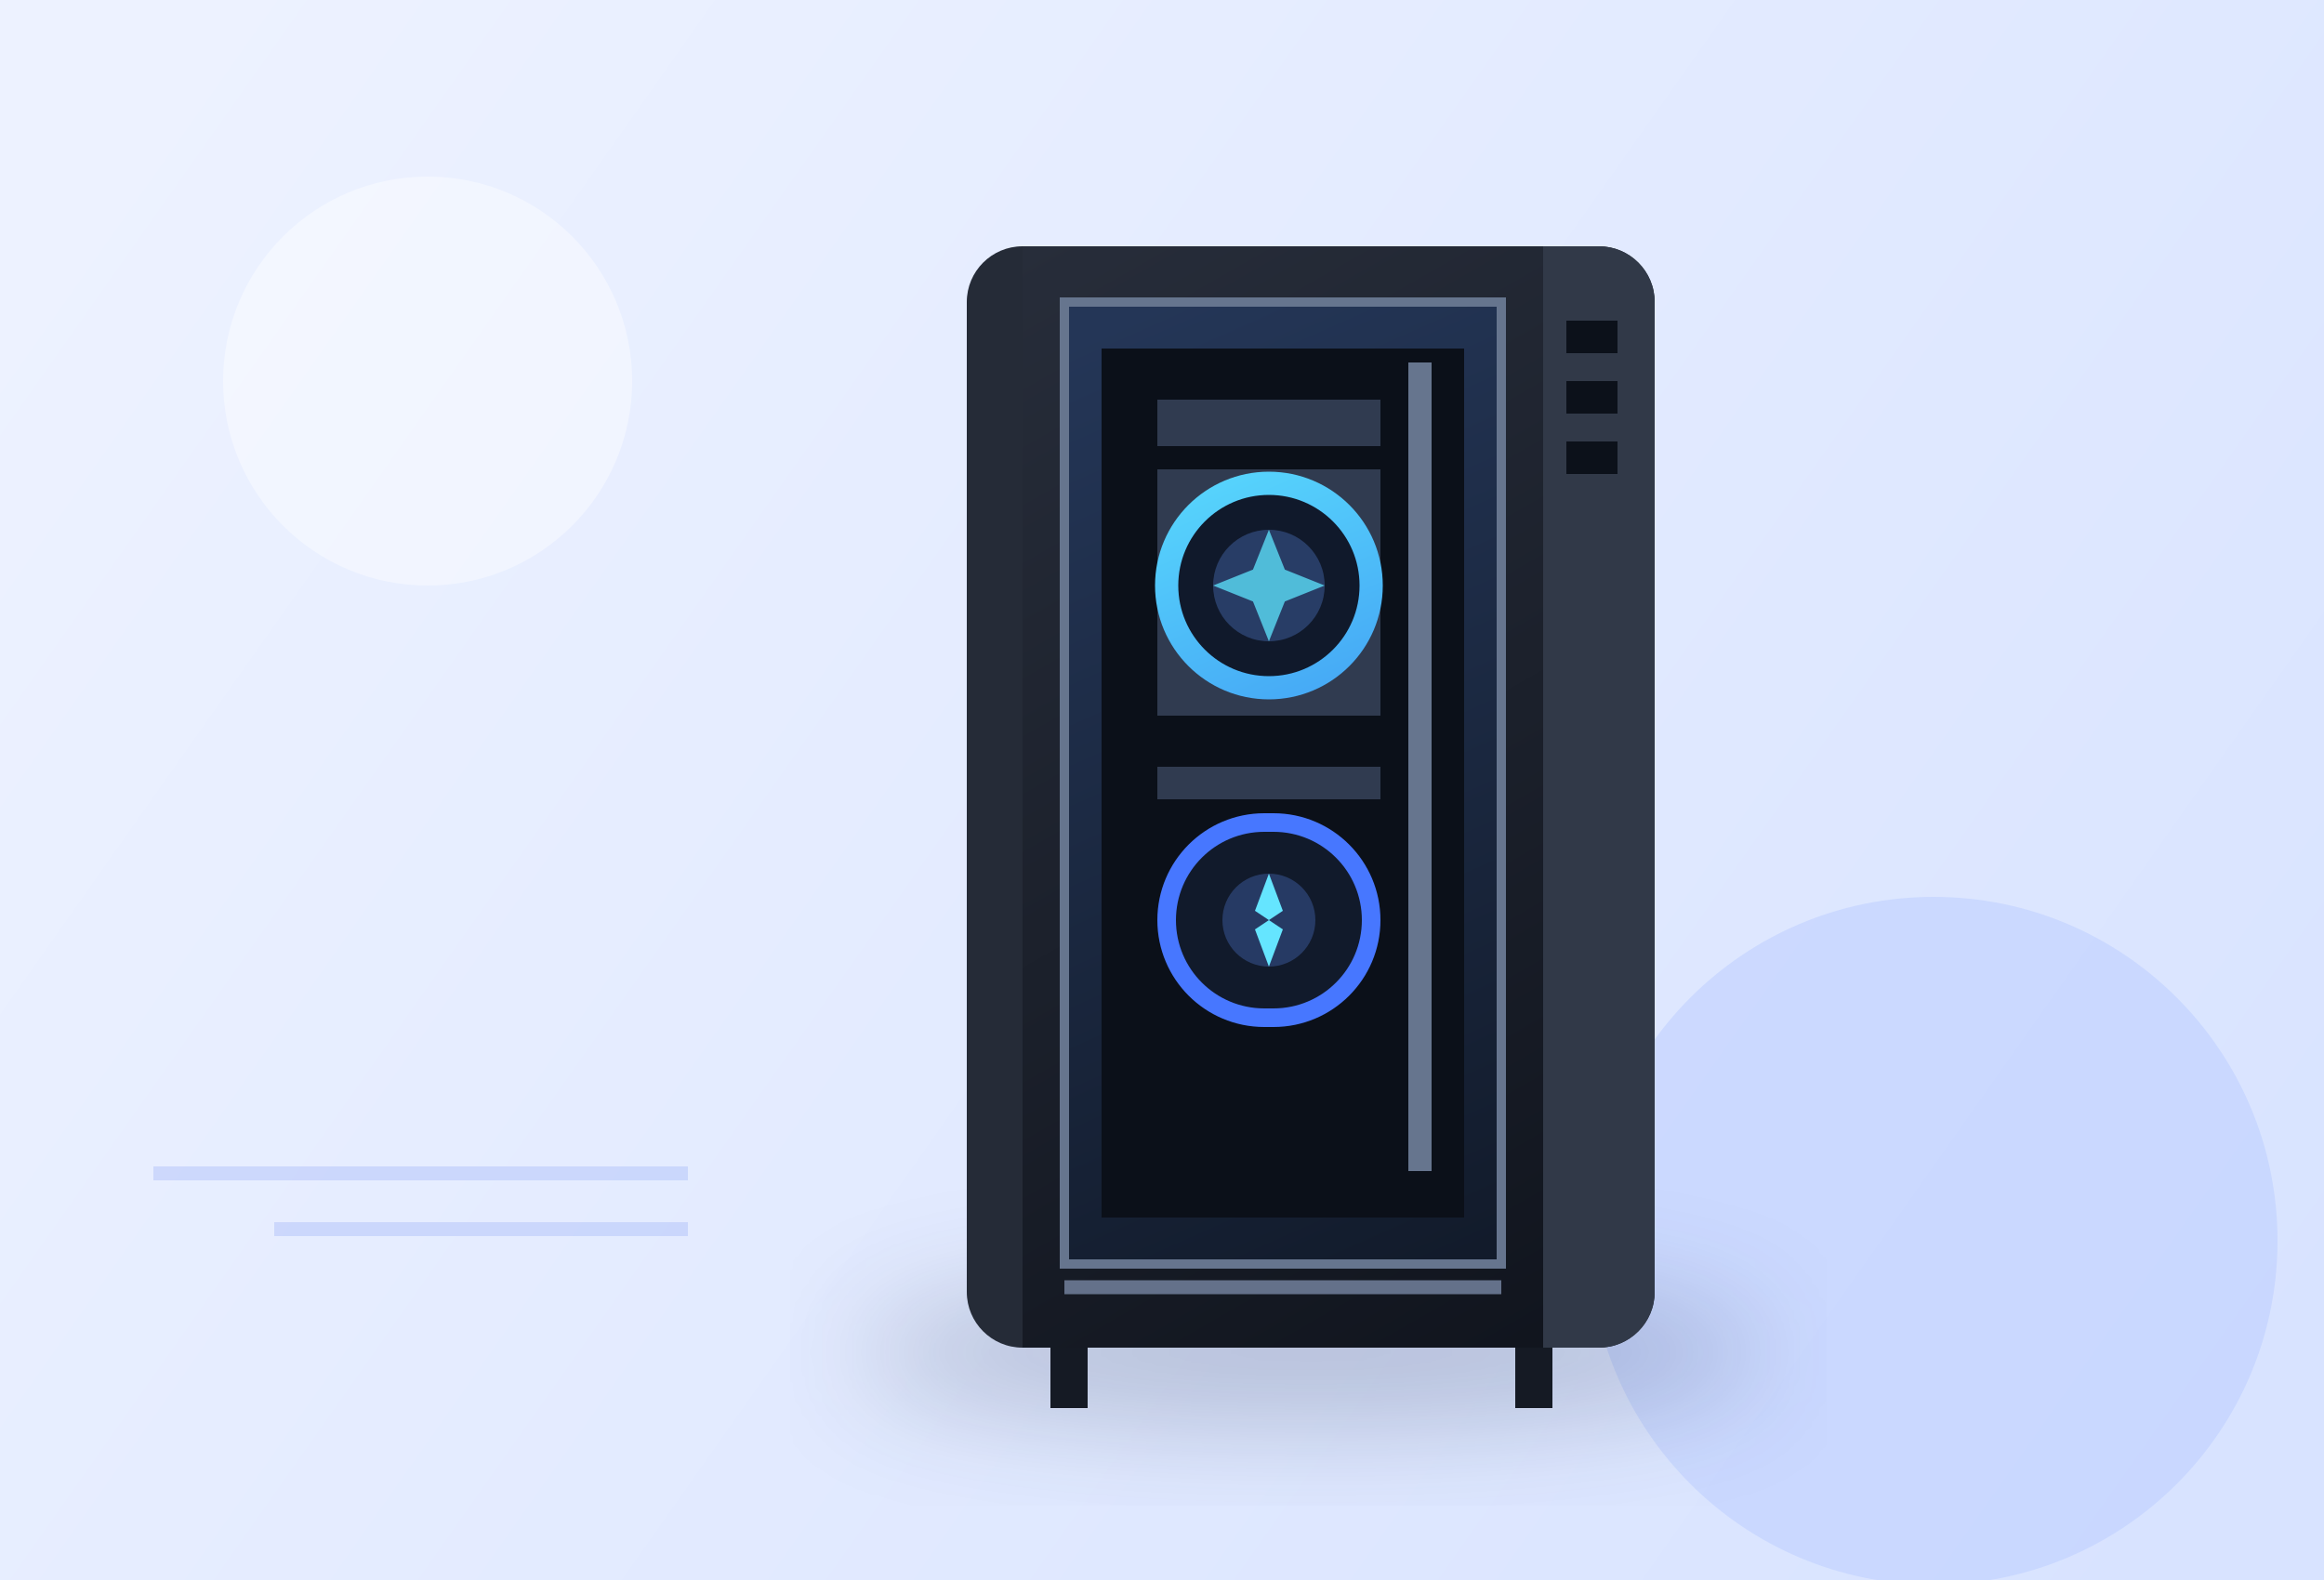
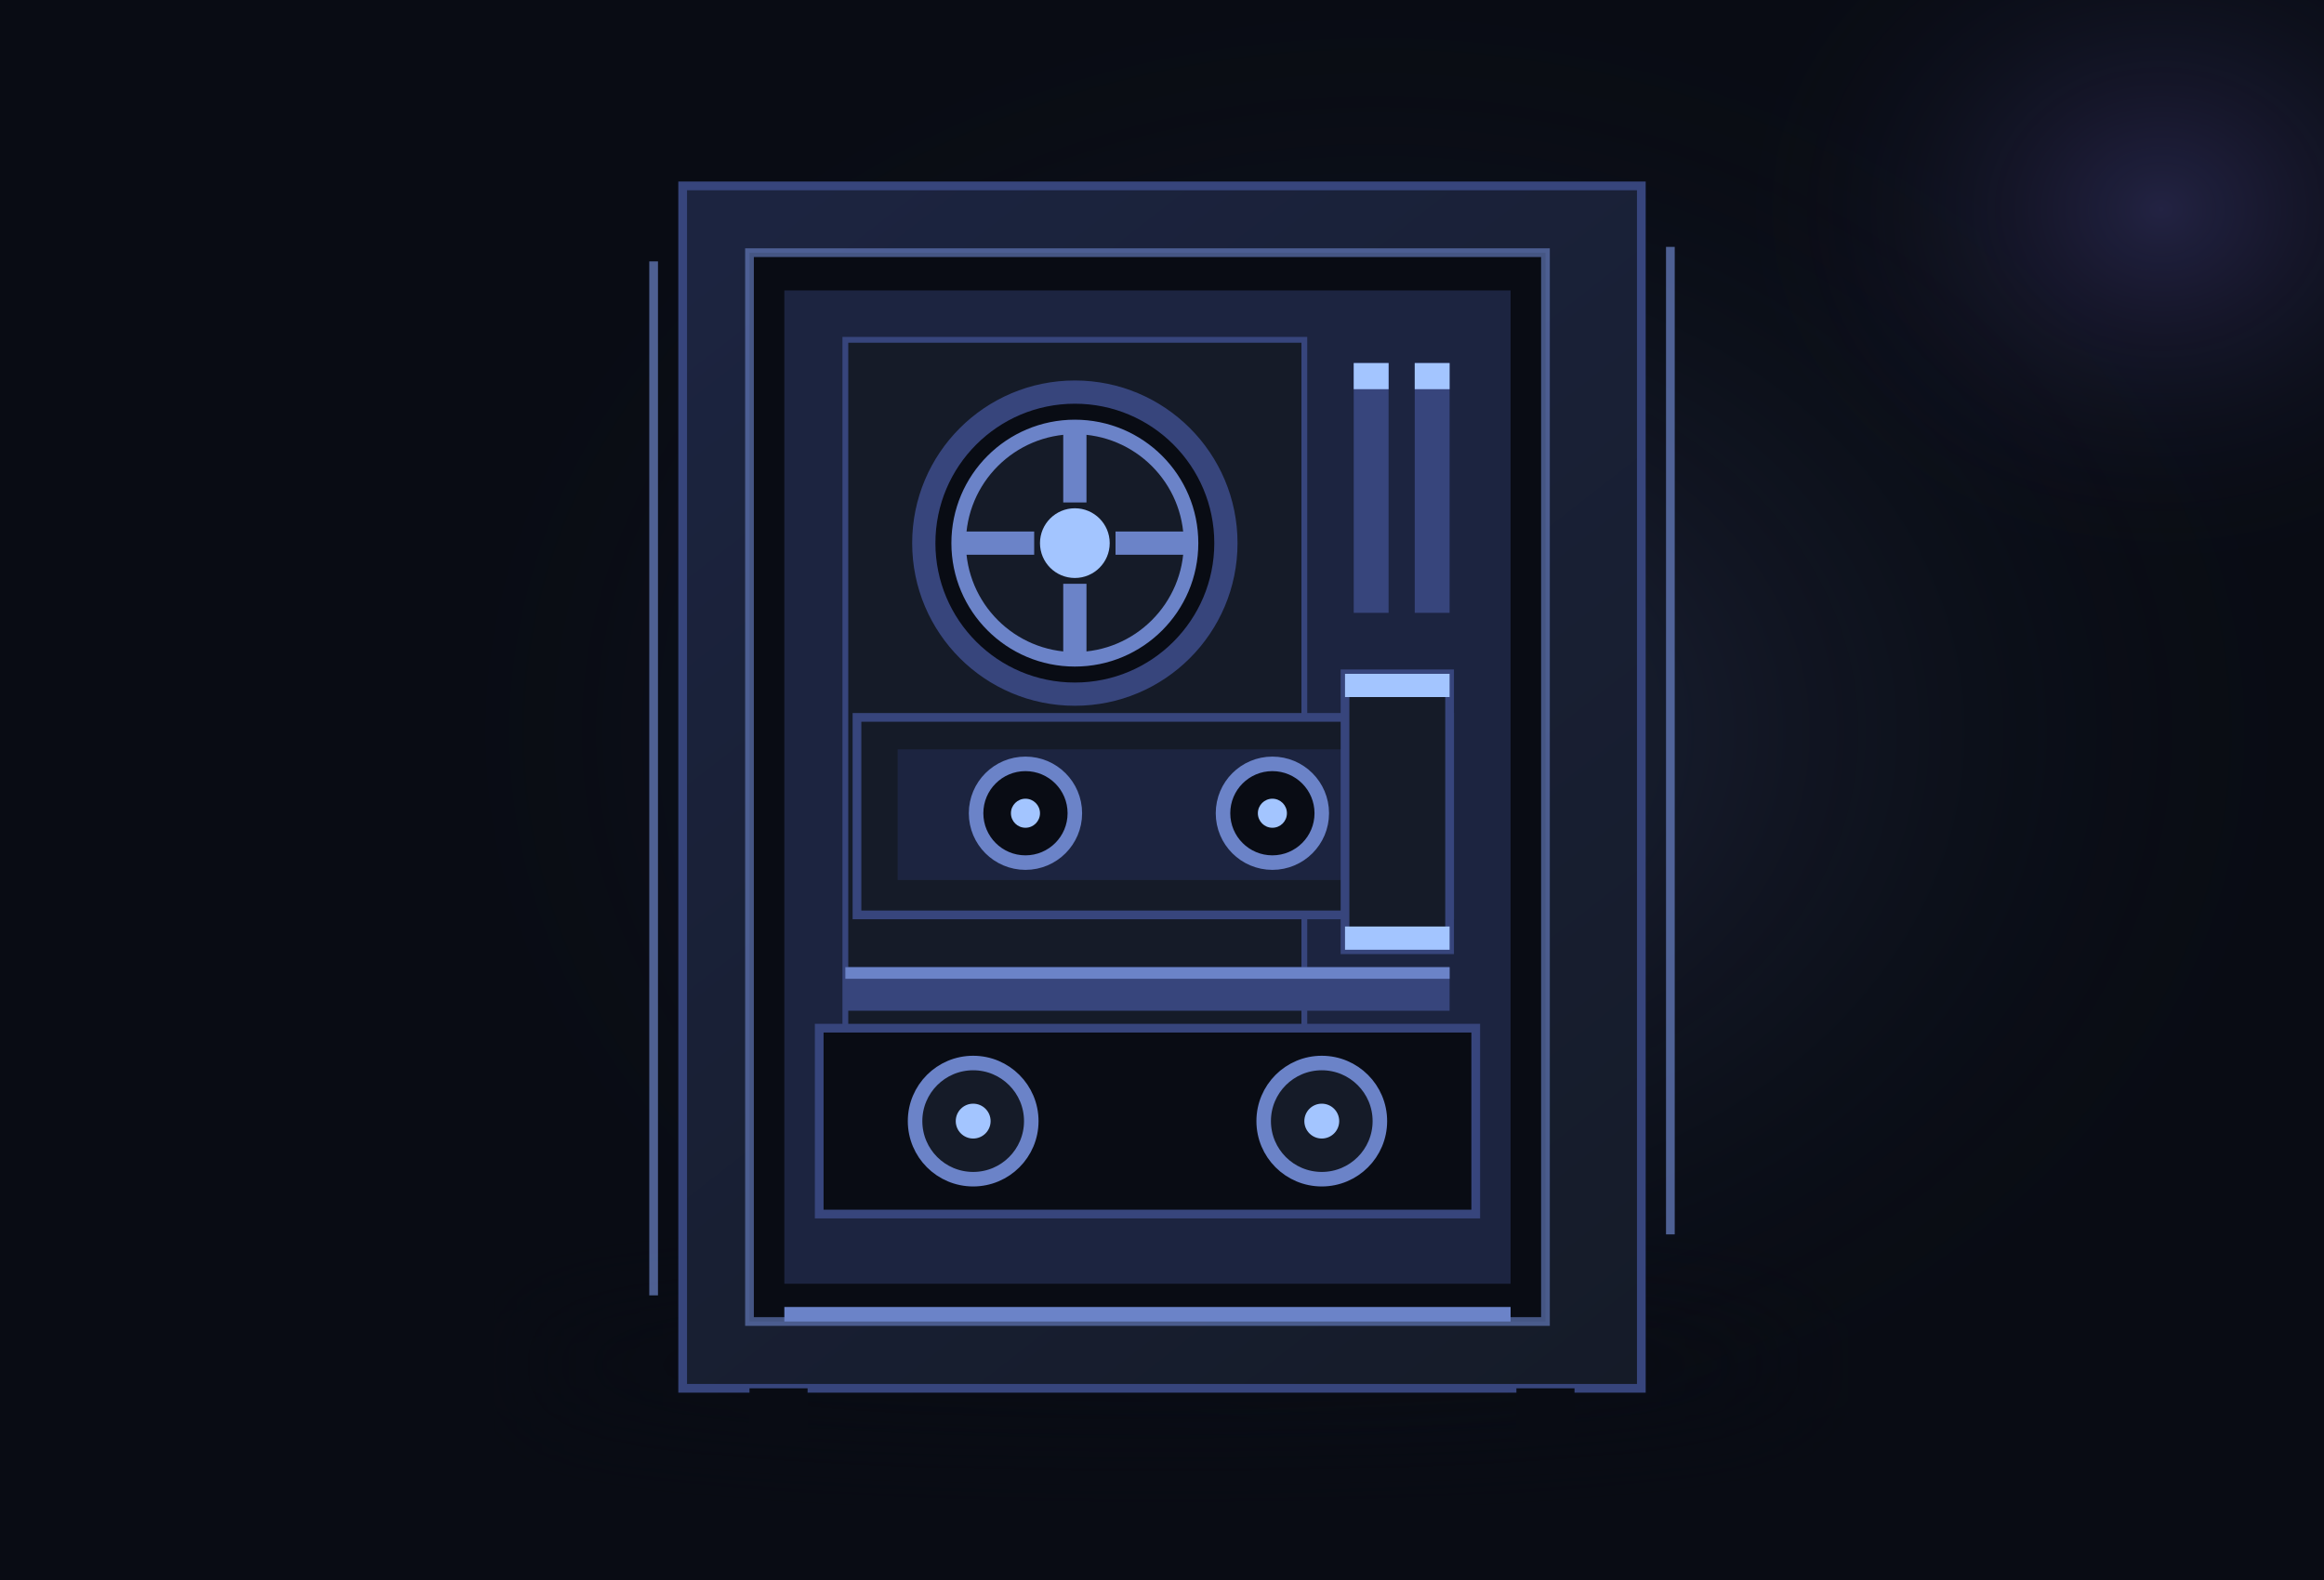
- <svg xmlns="http://www.w3.org/2000/svg" width="500" height="340" viewBox="0 0 500 340" fill="none">
+ <svg xmlns="http://www.w3.org/2000/svg" width="800" height="544" viewBox="0 0 800 544" role="img" aria-labelledby="title desc">
  <defs>
-     <linearGradient id="background" x1="30" y1="20" x2="470" y2="330" gradientUnits="userSpaceOnUse">
-       <stop stop-color="#EDF2FF" />
-       <stop offset="1" stop-color="#D8E3FF" />
+     <radialGradient id="blue-glow">
+       <stop stop-color="#6B83C8" stop-opacity=".25" />
+       <stop offset="1" stop-color="#090C14" stop-opacity="0" />
+     </radialGradient>
+     <radialGradient id="violet-glow">
+       <stop stop-color="#8B7CFF" stop-opacity=".2" />
+       <stop offset="1" stop-color="#090C14" stop-opacity="0" />
+     </radialGradient>
+     <linearGradient id="case" x1="258" y1="76" x2="568" y2="474" gradientUnits="userSpaceOnUse">
+       <stop stop-color="#1C2440" />
+       <stop offset="1" stop-color="#151B28" />
    </linearGradient>
-     <linearGradient id="case" x1="218" y1="54" x2="352" y2="288" gradientUnits="userSpaceOnUse">
-       <stop stop-color="#272D3A" />
-       <stop offset="1" stop-color="#10141D" />
-     </linearGradient>
-     <linearGradient id="glass" x1="236" y1="71" x2="323" y2="267" gradientUnits="userSpaceOnUse">
-       <stop stop-color="#243657" />
-       <stop offset="1" stop-color="#121B2B" />
-     </linearGradient>
-     <linearGradient id="blue" x1="247" y1="84" x2="317" y2="250" gradientUnits="userSpaceOnUse">
-       <stop stop-color="#5EE7FF" />
-       <stop offset="1" stop-color="#2452E8" />
-     </linearGradient>
-     <filter id="shadow" x="170" y="46" width="223" height="278" color-interpolation-filters="sRGB" filterUnits="userSpaceOnUse">
-       <feGaussianBlur stdDeviation="12" />
+     <filter id="shadow" x="170" y="426" width="466" height="92" color-interpolation-filters="sRGB" filterUnits="userSpaceOnUse">
+       <feGaussianBlur stdDeviation="18" />
    </filter>
  </defs>
-   <path fill="url(#background)" d="M0 0h500v340H0z" />
-   <circle cx="92" cy="82" r="44" fill="#fff" fill-opacity=".4" />
-   <circle cx="416" cy="267" r="74" fill="#B8CBFF" fill-opacity=".48" />
-   <ellipse cx="282" cy="291" fill="#17254A" fill-opacity=".22" rx="98" ry="15" filter="url(#shadow)" />
-   <path fill="#252B37" d="M208 65a12 12 0 0 1 12-12h124a12 12 0 0 1 12 12v213a12 12 0 0 1-12 12H220a12 12 0 0 1-12-12V65Z" />
-   <path fill="url(#case)" d="M220 53h112v237H220z" />
-   <path fill="#313948" d="M332 53h12a12 12 0 0 1 12 12v213a12 12 0 0 1-12 12h-12V53Z" />
-   <path fill="url(#glass)" stroke="#66758E" stroke-width="2" d="M229 65h94v207h-94z" />
-   <path fill="#0B1019" d="M237 75h78v187h-78z" />
-   <path fill="#303B50" d="M249 86h48v10h-48zM249 101h48v53h-48zM249 165h48v7h-48z" />
-   <rect x="251" y="104" width="44" height="44" rx="22" fill="#10192B" stroke="url(#blue)" stroke-width="5" />
-   <circle cx="273" cy="126" r="12" fill="#283D66" />
-   <path fill="#5EE7FF" fill-opacity=".75" d="m273 114 4 10-4 2-4-2 4-10Zm0 24-4-10 4-2 4 2-4 10Zm12-12-10 4-2-4 2-4 10 4Zm-24 0 10-4 2 4-2 4-10-4Z" />
-   <rect x="251" y="177" width="44" height="42" rx="21" fill="#111A2B" stroke="#4777FF" stroke-width="4" />
-   <circle cx="273" cy="198" r="10" fill="#263A64" />
-   <path fill="#65E5FF" d="m273 188 3 8-3 2-3-2 3-8Zm0 20-3-8 3-2 3 2-3 8Z" />
-   <path fill="#66758E" d="M303 78h5v174h-5z" />
-   <path fill="#0C111A" d="M337 69h11v7h-11zM337 82h11v7h-11zM337 95h11v7h-11z" />
-   <path stroke="#64718A" stroke-width="3" d="M229 277h94" />
-   <path fill="#151A24" d="M226 290h8v13h-8zM326 290h8v13h-8z" />
-   <path fill="#2452E8" fill-opacity=".14" d="M33 251h115v3H33zM59 263h89v3H59z" />
+   <path fill="#090C14" d="M0 0h800v544H0z" />
+   <ellipse cx="474" cy="252" fill="url(#blue-glow)" rx="330" ry="260" />
+   <ellipse cx="744" cy="72" fill="url(#violet-glow)" rx="150" ry="128" />
+   <ellipse cx="400" cy="470" fill="#090C14" fill-opacity=".72" rx="224" ry="20" filter="url(#shadow)" />
+   <path fill="url(#case)" stroke="#37457C" stroke-width="3" d="M235 64h330v414H235z" />
+   <path fill="#090C14" stroke="#6B83C8" stroke-opacity=".62" stroke-width="3" d="M258 87h274v368H258z" />
+   <path fill="#1C2440" d="M270 100h250v342H270z" />
+   <path fill="#151B28" stroke="#37457C" stroke-width="2" d="M291 117h158v299H291z" />
+   <circle cx="370" cy="187" r="52" fill="#090C14" stroke="#37457C" stroke-width="8" />
+   <circle cx="370" cy="187" r="40" fill="#151B28" stroke="#6B83C8" stroke-width="5" />
+   <circle cx="370" cy="187" r="12" fill="#A3C5FF" />
+   <path fill="#6B83C8" d="M366 145h8v28h-8zM366 201h8v28h-8zM328 183h28v8h-28zM384 183h28v8h-28z" />
+   <path fill="#37457C" d="M466 125h12v86h-12zM487 125h12v86h-12z" />
+   <path fill="#A3C5FF" d="M466 125h12v9h-12zM487 125h12v9h-12z" />
+   <path fill="#151B28" stroke="#37457C" stroke-width="3" d="M295 247h204v68H295z" />
+   <path fill="#1C2440" d="M309 258h176v45H309z" />
+   <circle cx="353" cy="280" r="17" fill="#090C14" stroke="#6B83C8" stroke-width="5" />
+   <circle cx="353" cy="280" r="5" fill="#A3C5FF" />
+   <circle cx="438" cy="280" r="17" fill="#090C14" stroke="#6B83C8" stroke-width="5" />
+   <circle cx="438" cy="280" r="5" fill="#A3C5FF" />
+   <path fill="#37457C" d="M291 333h208v15H291z" />
+   <path fill="#6B83C8" d="M291 333h208v4H291z" />
+   <path fill="#151B28" stroke="#37457C" stroke-width="3" d="M463 232h36v95h-36z" />
+   <path fill="#A3C5FF" d="M463 232h36v8h-36zM463 319h36v8h-36z" />
+   <path fill="#090C14" stroke="#37457C" stroke-width="3" d="M282 354h226v64H282z" />
+   <circle cx="335" cy="386" r="20" fill="#151B28" stroke="#6B83C8" stroke-width="5" />
+   <circle cx="335" cy="386" r="6" fill="#A3C5FF" />
+   <circle cx="455" cy="386" r="20" fill="#151B28" stroke="#6B83C8" stroke-width="5" />
+   <circle cx="455" cy="386" r="6" fill="#A3C5FF" />
+   <path fill="#6B83C8" d="M270 450h250v5H270z" />
+   <path fill="#090C14" d="M258 478h20v18h-20zM522 478h20v18h-20z" />
+   <path stroke="#6B83C8" stroke-opacity=".7" stroke-width="3" d="M225 90v356M575 85v340" />
</svg>
